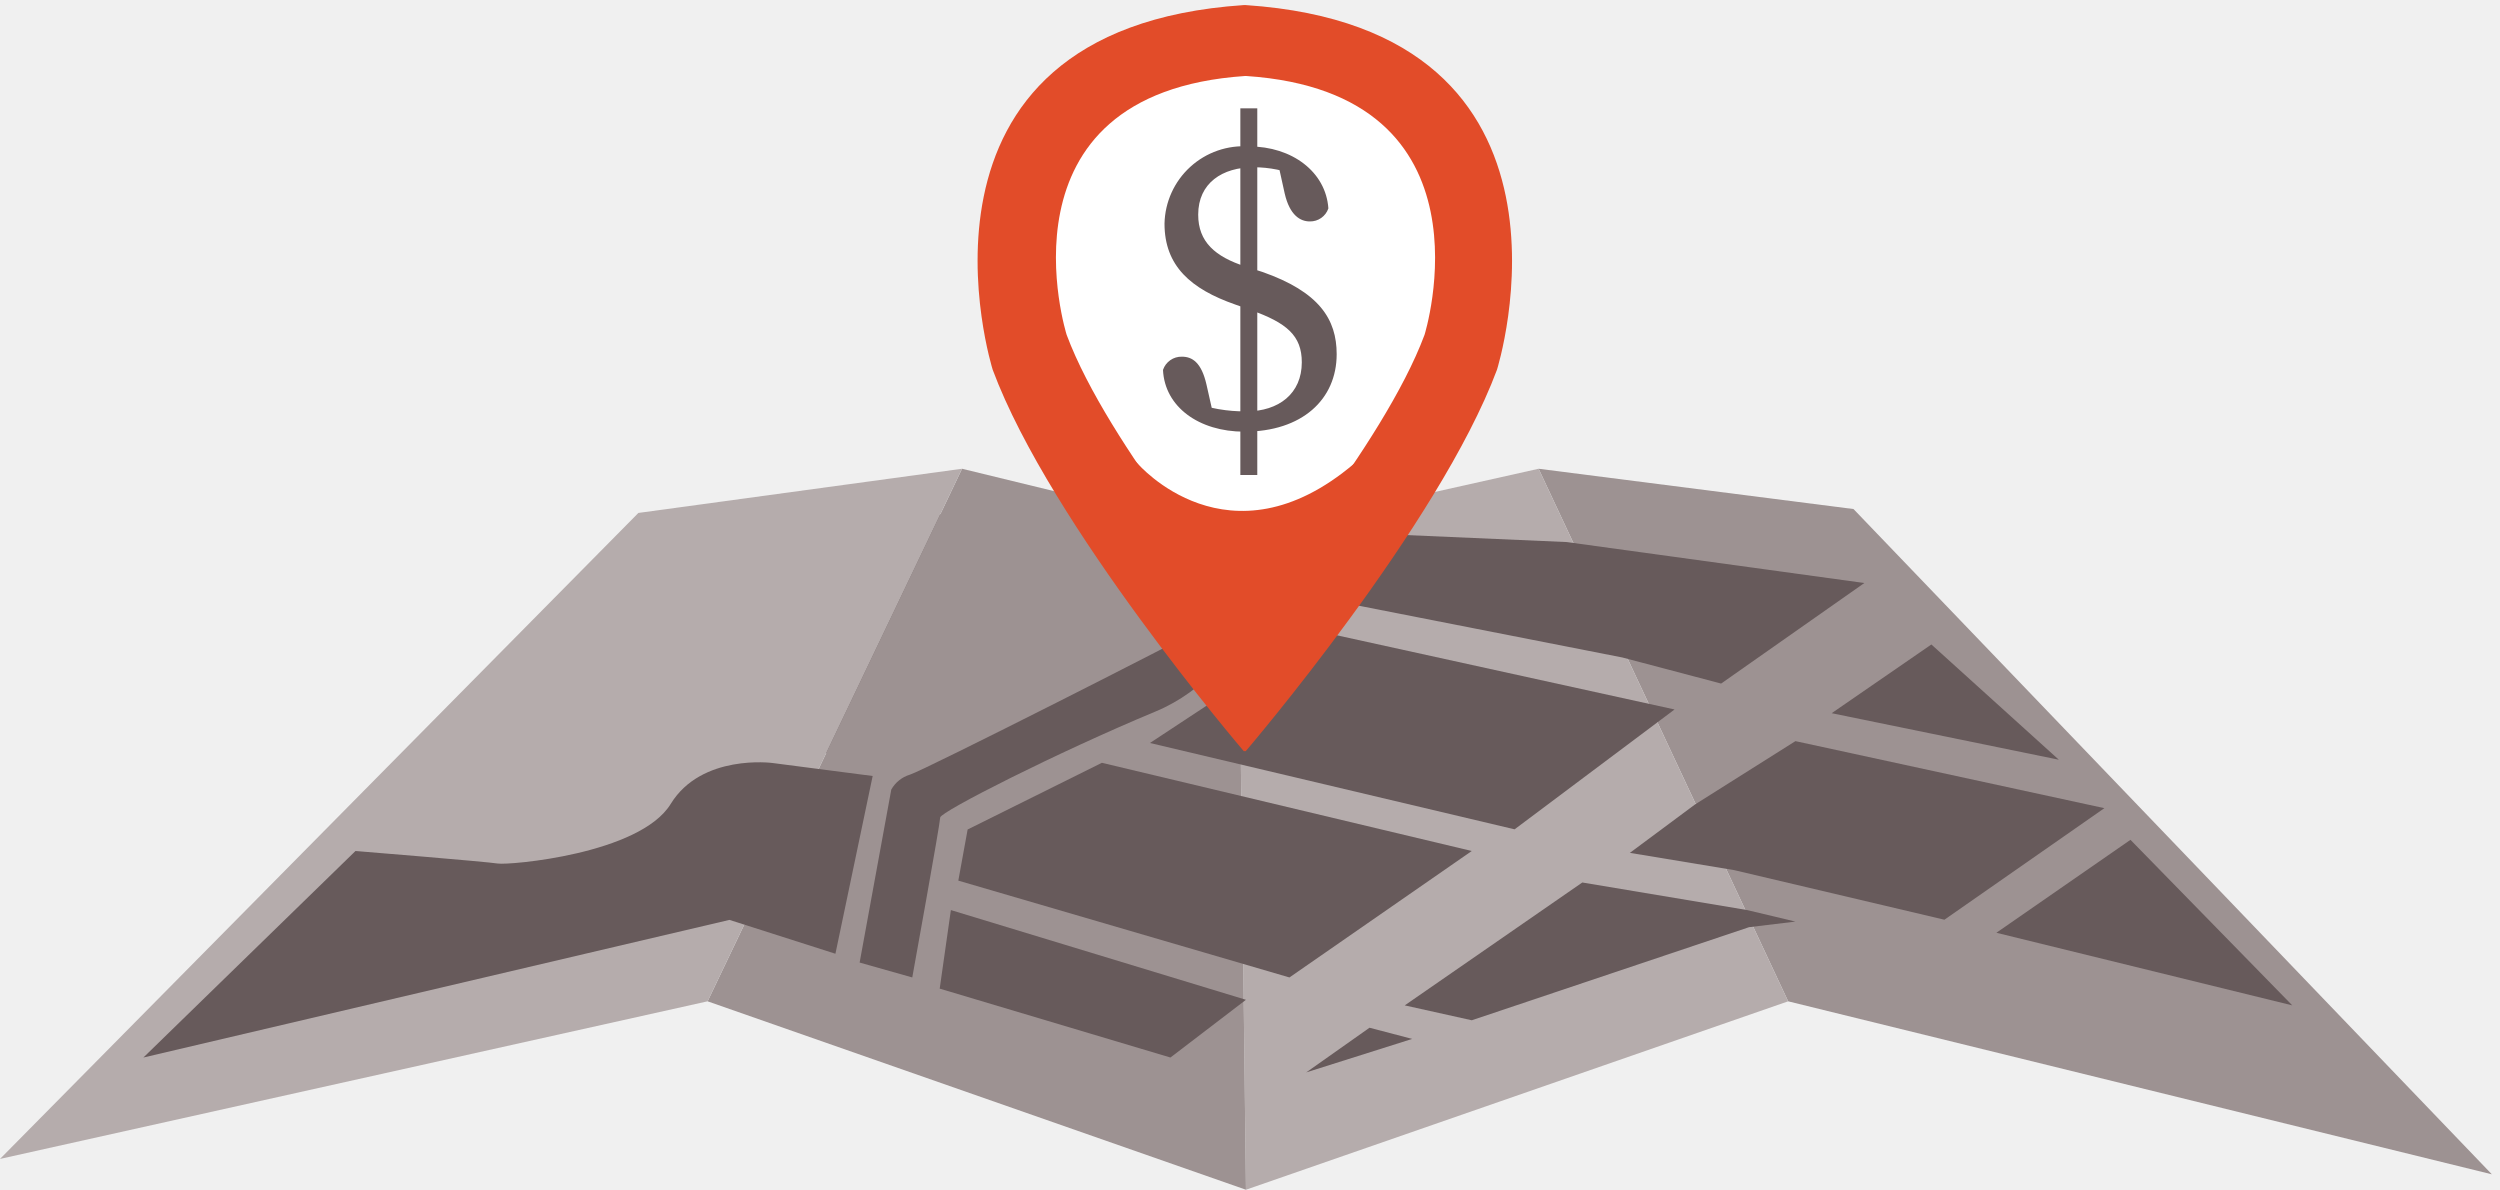
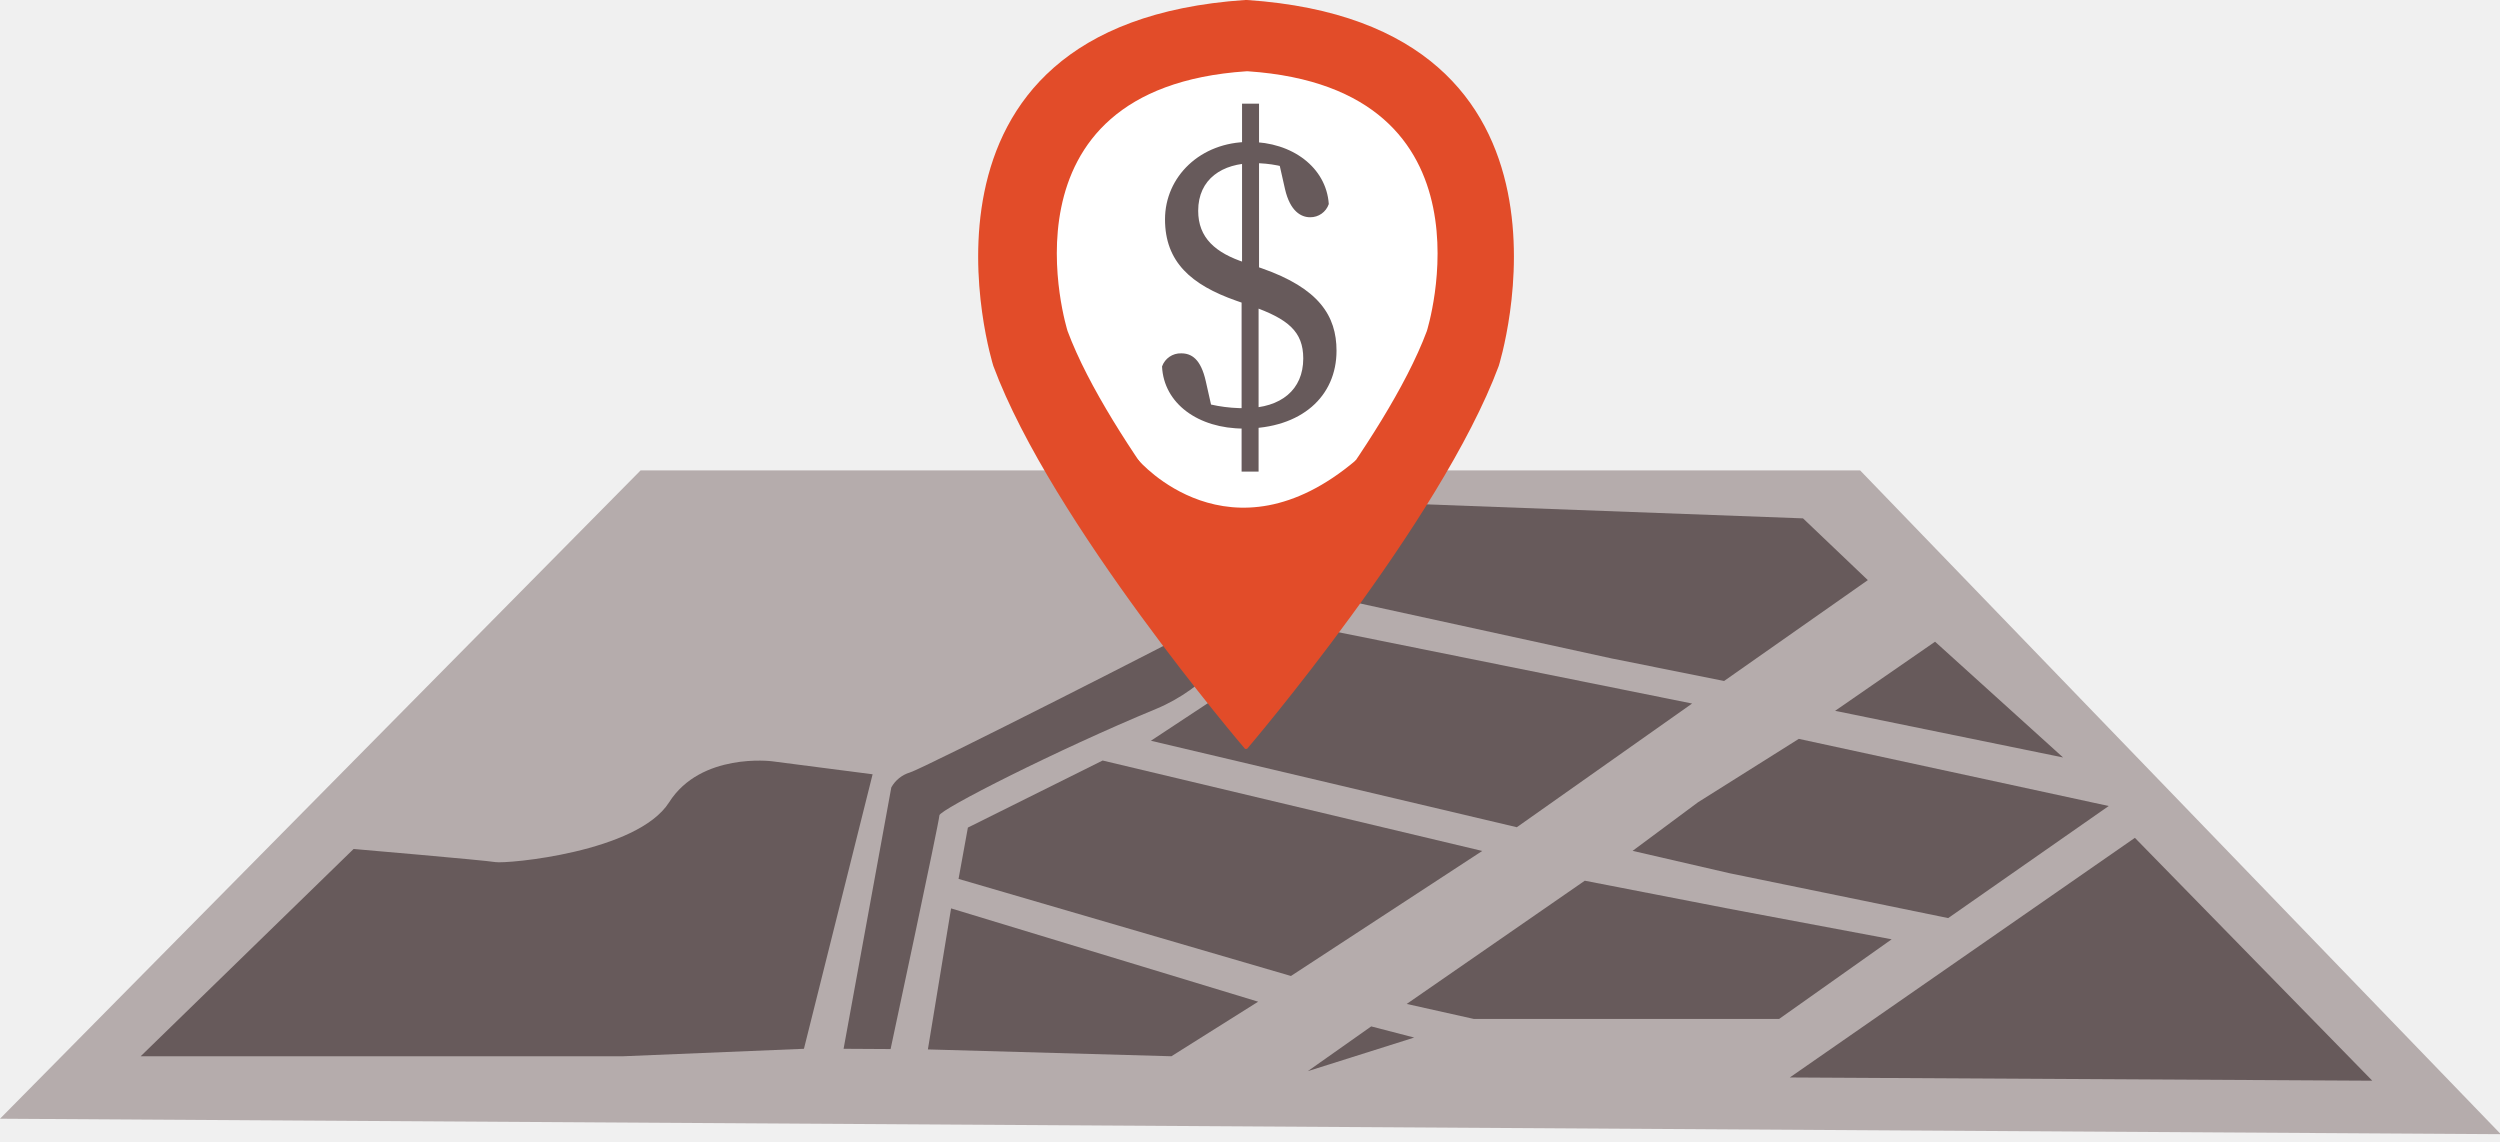
- <svg xmlns="http://www.w3.org/2000/svg" width="208px" height="99px" viewBox="0 0 208 99" version="1.1">
+ <svg xmlns="http://www.w3.org/2000/svg" width="219px" height="100px" viewBox="0 0 219 100" version="1.1">
  <defs />
  <g id="Design" stroke="none" stroke-width="1" fill="none" fill-rule="evenodd">
-     <g id="gigmor-landing-desktop-copy-13" transform="translate(-296, -3281)" fill-rule="nonzero">
+     <g id="gigmor-landing-desktop-copy-13" transform="translate(-290, -3281)" fill-rule="nonzero">
      <g id="Group-6" transform="translate(0, 731)">
        <g id="Talent" transform="translate(97, 1668)">
          <g id="Group-23" transform="translate(123, 851)">
            <g id="Group-3">
-               <g id="gigmor-icon-findgigs" transform="translate(76, 31)">
-                 <path d="M32.056,69 C32.056,69 46.761,69 48,69 C50.141,69.032 52.183,68.101 53.563,66.465 C55.113,64.296 58.423,60.901 62.493,61.662 C66.563,62.423 72.915,63.479 75.704,62.493 C78.493,61.507 92.225,54.887 93.352,53 C94.479,51.113 95.718,49.592 91.676,49.127 C87.634,48.662 90.479,45.535 90.479,45.535 L91.028,43.563 L78.225,42.789 L54.282,46.69 L32.056,69 Z" id="Shape" fill="#675A5B" />
-                 <polygon id="Shape" fill="#9D9292" points="128.014 39 148.775 83.31 207.324 97.704 154.211 42.352" />
-                 <polygon id="Shape" fill="#B5ACAC" points="128.014 39 103.014 44.592 103.662 98.986 148.775 83.31" />
-                 <polygon id="Shape" fill="#9D9292" points="103.014 44.592 80.042 39 58.873 83.31 103.662 98.986" />
-                 <polygon id="Shape" fill="#B5ACAC" points="80.042 39 58.873 83.31 0 96.423 53.113 42.676" />
-                 <path d="M29.577,70.803 L11.93,87.986 L60.69,76.535 L69.507,79.352 L72.606,64.563 L64.254,63.479 C64.254,63.479 58.366,62.704 55.803,66.887 C53.239,71.07 42.338,72 41.408,71.845 C40.479,71.69 29.577,70.803 29.577,70.803 Z" id="Shape" fill="#675A5B" />
-                 <path d="M71.521,80.085 L74.155,65.69 C74.492,65.093 75.047,64.649 75.704,64.451 C76.789,64.141 98.775,53 100.62,51.915 C102.465,50.831 100.62,45.718 100.62,45.718 L107.282,45.113 C107.282,45.113 104.338,55.789 96.141,59.197 C87.944,62.606 78.225,67.549 78.225,68.014 C78.225,68.479 75.901,81.324 75.901,81.324 L71.521,80.085 Z" id="Shape" fill="#675A5B" />
-                 <polygon id="Shape" fill="#675A5B" points="79.113 75.718 78.183 82.254 97.38 87.986 103.662 83.183" />
-                 <polygon id="Shape" fill="#675A5B" points="79.732 73.268 80.507 69.014 91.676 63.465 122.451 70.803 107.282 81.324" />
-                 <polygon id="Shape" fill="#675A5B" points="126.014 69 95.676 61.817 109.761 52.535 139.324 59.028" />
-                 <polygon id="Shape" fill="#675A5B" points="143.197 56.873 134.986 54.704 110.535 49.901 116.113 44.479 130.352 45.099 155.113 48.507" />
-                 <polygon id="Shape" fill="#675A5B" points="108.676 89.225 113.944 85.507 117.493 86.437" />
-                 <polygon id="Shape" fill="#675A5B" points="122.451 84.887 116.873 83.648 131.648 73.423 145.366 75.718 149.38 76.676 145.521 77.141" />
-                 <polygon id="Shape" fill="#675A5B" points="161.775 76.521 144.282 72.394 135.606 70.958 141.028 66.93 149.38 61.662 175.085 67.239" />
-                 <polygon id="Shape" fill="#675A5B" points="177.254 69.873 166.099 77.606 190.718 83.648" />
-                 <polygon id="Shape" fill="#675A5B" points="171.296 63.211 152.394 59.338 160.69 53.62" />
-                 <path d="M103.479,62.493 C103.479,62.493 87.408,43.718 82.592,30.761 C82.592,30.761 73.648,2.423 103.479,0.423 L103.648,0.423 C133.479,2.423 124.549,30.761 124.549,30.761 C119.718,43.718 103.648,62.493 103.648,62.493 L103.479,62.493 Z" id="Shape" fill="#E24C29" />
-                 <path d="M103.577,50.394 C103.577,50.394 92.169,37.056 88.746,27.859 C88.746,27.859 82.394,7.761 103.577,6.324 L103.69,6.324 C124.817,7.732 118.521,27.859 118.521,27.859 C115.099,37.056 103.69,50.394 103.69,50.394 L103.577,50.394 Z" id="Shape" fill="#FFFFFF" />
-                 <path d="M91.845,36.085 L94.662,38.577 C94.662,38.577 102.225,47.423 112.662,38.577 L117.239,37.761 L103.901,54.662 L90.606,36.803 L91.845,36.085 Z" id="Shape" fill="#E24C29" />
-                 <path d="M108.31,30.141 C108.31,27.915 107.042,26.859 104.085,25.803 L102.775,25.338 C99.07,24.042 96.887,22.127 96.887,18.606 C96.925,16.805 97.7,15.098 99.031,13.884 C100.362,12.67 102.133,12.055 103.93,12.183 C107.493,12.183 110.31,14.296 110.521,17.338 C110.299,18 109.67,18.44 108.972,18.423 C108.197,18.423 107.31,17.93 106.887,16.099 L106.296,13.423 L108.127,14.69 C106.919,14.181 105.621,13.917 104.31,13.915 C101.704,13.915 99.69,15.225 99.69,17.859 C99.69,20.127 101.099,21.352 103.606,22.169 L105.014,22.62 C109.775,24.282 111.211,26.577 111.211,29.465 C111.211,33.239 108.324,35.915 103.521,35.915 C99.746,35.915 96.901,33.845 96.761,30.775 C96.989,30.102 97.628,29.657 98.338,29.676 C99.183,29.676 99.958,30.141 100.38,32 L100.986,34.69 L99.113,33.423 C100.58,33.975 102.137,34.247 103.704,34.225 C106.394,34.225 108.31,32.746 108.31,30.141 Z M103.197,24.099 L104.606,24.099 L104.606,39.521 L103.197,39.521 L103.197,24.099 Z M103.197,24.099 L103.197,9.014 L104.606,9.014 L104.606,24.099 L103.197,24.099 Z" id="Shape" fill="#675A5B" />
+               <g id="gigmor-icon-findgigs" transform="translate(70, 31)">
+                 <polygon id="Shape" fill="#B5ACAC" points="56.118 41.205 162.945 41.205 219.071 99.354 0 98" />
+                 <path d="M30.976,74.37 L12.323,92.528 L54.598,92.528 L70.425,91.874 L76.441,67.827 L67.614,66.685 C67.614,66.685 61.394,65.898 58.614,70.283 C55.835,74.669 44.386,75.685 43.402,75.52 C42.417,75.354 30.976,74.37 30.976,74.37 Z" id="Shape" fill="#675A5B" />
+                 <path d="M73.898,91.874 L78.079,68.976 C78.431,68.345 79.016,67.876 79.709,67.669 C80.85,67.339 104.079,55.559 106.039,54.417 C108,53.276 106.039,47.874 106.039,47.874 L113.079,47.22 C113.079,47.22 109.969,58.504 101.268,62.102 C92.567,65.701 82.291,70.937 82.291,71.425 C82.291,71.913 78.016,91.898 78.016,91.898 L73.898,91.874 Z" id="Shape" fill="#675A5B" />
+                 <polygon id="Shape" fill="#675A5B" points="83.315 79.575 81.283 91.929 102.614 92.528 110.213 87.748" />
+                 <polygon id="Shape" fill="#675A5B" points="83.969 76.992 84.787 72.496 96.591 66.622 129.843 74.543 113.087 85.496" />
+                 <polygon id="Shape" fill="#675A5B" points="132.874 72.465 100.819 64.89 115.701 55.071 148.228 61.63" />
+                 <polygon id="Shape" fill="#675A5B" points="151.031 59.654 141.205 57.685 116.52 52.291 123.433 44.126 157.945 45.409 163.622 50.819" />
+                 <polygon id="Shape" fill="#675A5B" points="114.559 93.835 120.118 89.913 123.882 90.89" />
+                 <polygon id="Shape" fill="#675A5B" points="129.11 89.26 123.228 87.945 138.827 77.15 151.591 79.63 165.709 82.283 155.85 89.26" />
+                 <polygon id="Shape" fill="#675A5B" points="170.661 80.425 151.512 76.496 143.016 74.535 148.74 70.283 157.575 64.724 184.724 70.606" />
+                 <polygon id="Shape" fill="#675A5B" points="187.016 73.394 156.787 94.386 207.811 94.669" />
+                 <polygon id="Shape" fill="#675A5B" points="180.724 66.354 160.756 62.268 169.512 56.213" />
+                 <path d="M109.063,65.598 C109.063,65.598 92.087,45.748 87.016,32.055 C87.016,32.055 77.567,2.134 109.063,0 L109.244,0 C140.74,2.126 131.291,32.055 131.291,32.055 C126.197,45.748 109.244,65.598 109.244,65.598 L109.063,65.598 Z" id="Shape" fill="#E24C29" />
+                 <path d="M109.189,52.811 C109.189,52.811 97.134,38.724 93.52,29 C93.52,29 86.811,7.74 109.189,6.244 L109.315,6.244 C131.693,7.756 124.992,29 124.992,29 C121.37,38.724 109.315,52.811 109.315,52.811 L109.189,52.811 Z" id="Shape" fill="#FFFFFF" />
+                 <path d="M96.764,37.693 L99.74,40.323 C99.74,40.323 107.732,49.661 118.772,40.323 L123.606,39.457 L109.504,57.252 L95.457,38.354 L96.764,37.693 Z" id="Shape" fill="#E24C29" />
+                 <path d="M114.165,31.402 C114.165,29.039 112.827,27.937 109.661,26.819 L108.283,26.339 C104.346,24.953 102.055,22.945 102.055,19.213 C102.055,15.48 105.15,12.433 109.433,12.433 C113.197,12.433 116.181,14.669 116.402,17.874 C116.165,18.575 115.503,19.043 114.764,19.031 C113.976,19.031 113.016,18.512 112.567,16.567 L111.929,13.74 L113.874,15.079 C112.594,14.558 111.225,14.29 109.843,14.291 C107.087,14.291 104.961,15.669 104.961,18.465 C104.961,20.827 106.457,22.157 109.102,23.016 L110.512,23.496 C115.543,25.252 117.079,27.669 117.079,30.724 C117.079,34.717 114.016,37.543 108.953,37.543 C104.961,37.543 101.945,35.346 101.795,32.102 C102.045,31.395 102.723,30.931 103.472,30.953 C104.37,30.953 105.189,31.433 105.63,33.409 L106.268,36.244 L104.291,34.898 C105.837,35.487 107.48,35.779 109.134,35.756 C112.189,35.724 114.165,34.165 114.165,31.402 Z M108.764,25.031 L110.252,25.031 L110.252,41.315 L108.764,41.315 L108.764,25.031 Z M108.803,25.031 L108.803,9.079 L110.291,9.079 L110.291,25.031 L108.803,25.031 Z" id="Shape" fill="#675A5B" />
              </g>
            </g>
          </g>
        </g>
      </g>
    </g>
  </g>
</svg>
